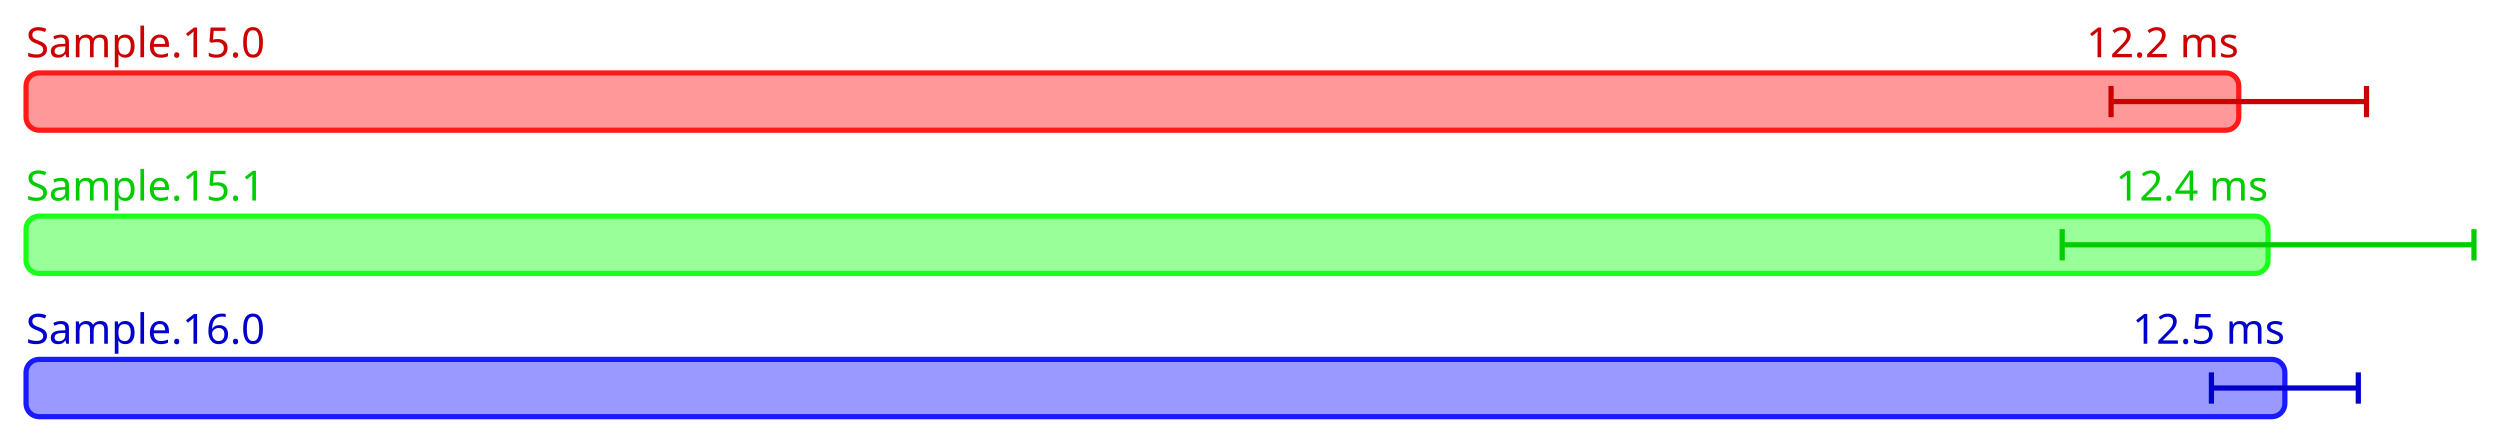
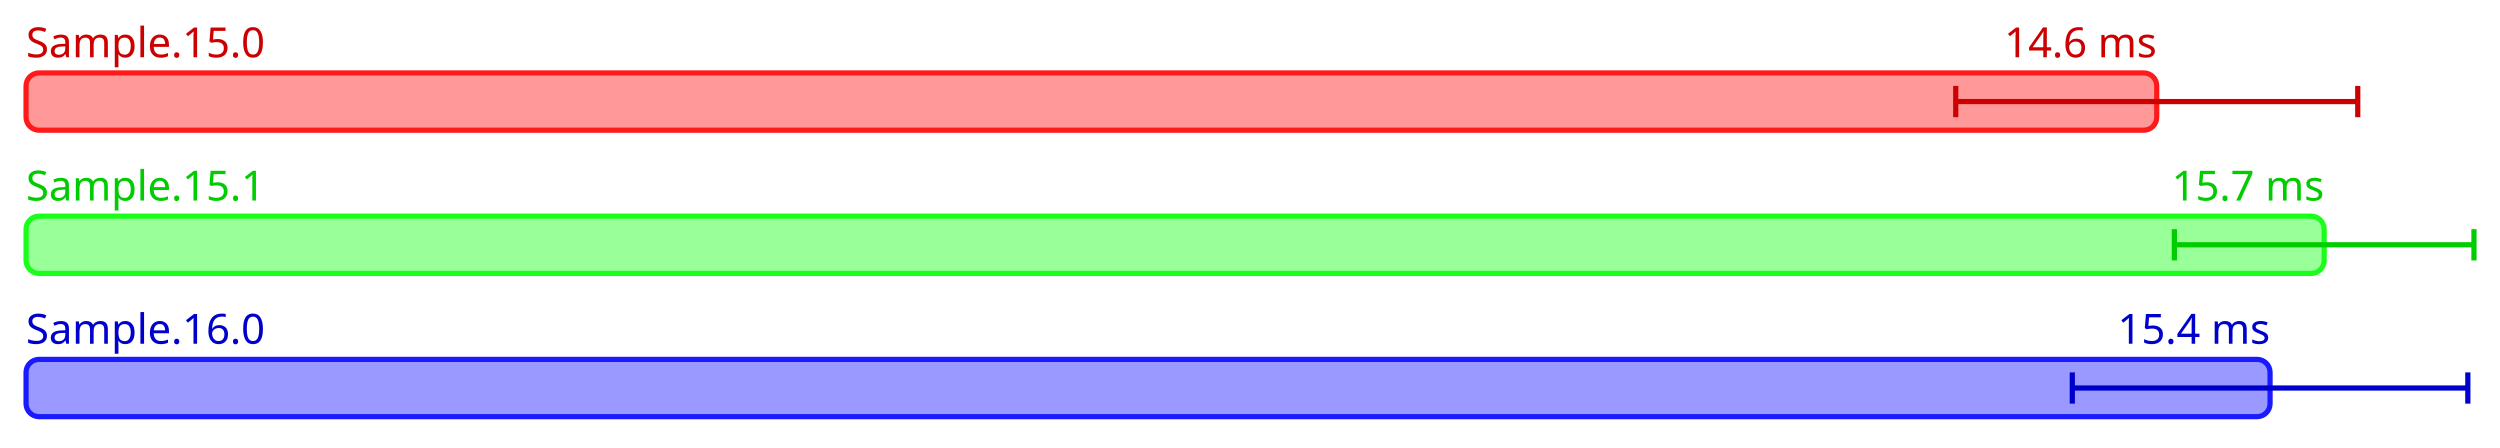
<svg xmlns="http://www.w3.org/2000/svg" height="172" width="960.0" font-size="16" font-family="sans-serif" stroke-width="2">
  <g transform="translate(10.0 0)">
    <g fill="hsl(0, 100%, 40%)">
      <text y="22">Sample.15.0</text>
-       <text y="22" x="849.691" text-anchor="end">12.2 ms</text>
+       <text y="22" x="818.19" text-anchor="end">14.6 ms</text>
    </g>
    <g>
-       <rect y="28" rx="5" height="22" width="849.691" fill="hsl(0, 100%, 80%)" stroke="hsl(0, 100%, 55%)" />
+       <rect y="28" rx="5" height="22" width="818.19" fill="hsl(0, 100%, 80%)" stroke="hsl(0, 100%, 55%)" />
      <g stroke="hsl(0, 100%, 40%)">
-         <line x1="800.643" x2="898.739" y1="39" y2="39" />
-         <line x1="800.643" x2="800.643" y1="33" y2="45" />
-         <line x1="898.739" x2="898.739" y1="33" y2="45" />
+         <line x1="741.007" x2="895.374" y1="39" y2="39" />
+         <line x1="741.007" x2="741.007" y1="33" y2="45" />
+         <line x1="895.374" x2="895.374" y1="33" y2="45" />
      </g>
    </g>
    <g fill="hsl(120, 100%, 40%)">
      <text y="77">Sample.15.1</text>
-       <text y="77" x="860.941" text-anchor="end">12.4 ms</text>
+       <text y="77" x="882.478" text-anchor="end">15.7 ms</text>
    </g>
    <g>
-       <rect y="83" rx="5" height="22" width="860.941" fill="hsl(120, 100%, 80%)" stroke="hsl(120, 100%, 55%)" />
+       <rect y="83" rx="5" height="22" width="882.478" fill="hsl(120, 100%, 80%)" stroke="hsl(120, 100%, 55%)" />
      <g stroke="hsl(120, 100%, 40%)">
-         <line x1="781.883" x2="940.0" y1="94" y2="94" />
-         <line x1="781.883" x2="781.883" y1="88" y2="100" />
+         <line x1="824.956" x2="940.0" y1="94" y2="94" />
+         <line x1="824.956" x2="824.956" y1="88" y2="100" />
        <line x1="940.0" x2="940.0" y1="88" y2="100" />
      </g>
    </g>
    <g fill="hsl(240, 100%, 40%)">
      <text y="132">Sample.16.0</text>
-       <text y="132" x="867.387" text-anchor="end">12.5 ms</text>
+       <text y="132" x="861.705" text-anchor="end">15.4 ms</text>
    </g>
    <g>
-       <rect y="138" rx="5" height="22" width="867.387" fill="hsl(240, 100%, 80%)" stroke="hsl(240, 100%, 55%)" />
+       <rect y="138" rx="5" height="22" width="861.705" fill="hsl(240, 100%, 80%)" stroke="hsl(240, 100%, 55%)" />
      <g stroke="hsl(240, 100%, 40%)">
-         <line x1="839.183" x2="895.59" y1="149" y2="149" />
-         <line x1="839.183" x2="839.183" y1="143" y2="155" />
-         <line x1="895.59" x2="895.59" y1="143" y2="155" />
+         <line x1="785.764" x2="937.647" y1="149" y2="149" />
+         <line x1="785.764" x2="785.764" y1="143" y2="155" />
+         <line x1="937.647" x2="937.647" y1="143" y2="155" />
      </g>
    </g>
  </g>
</svg>
